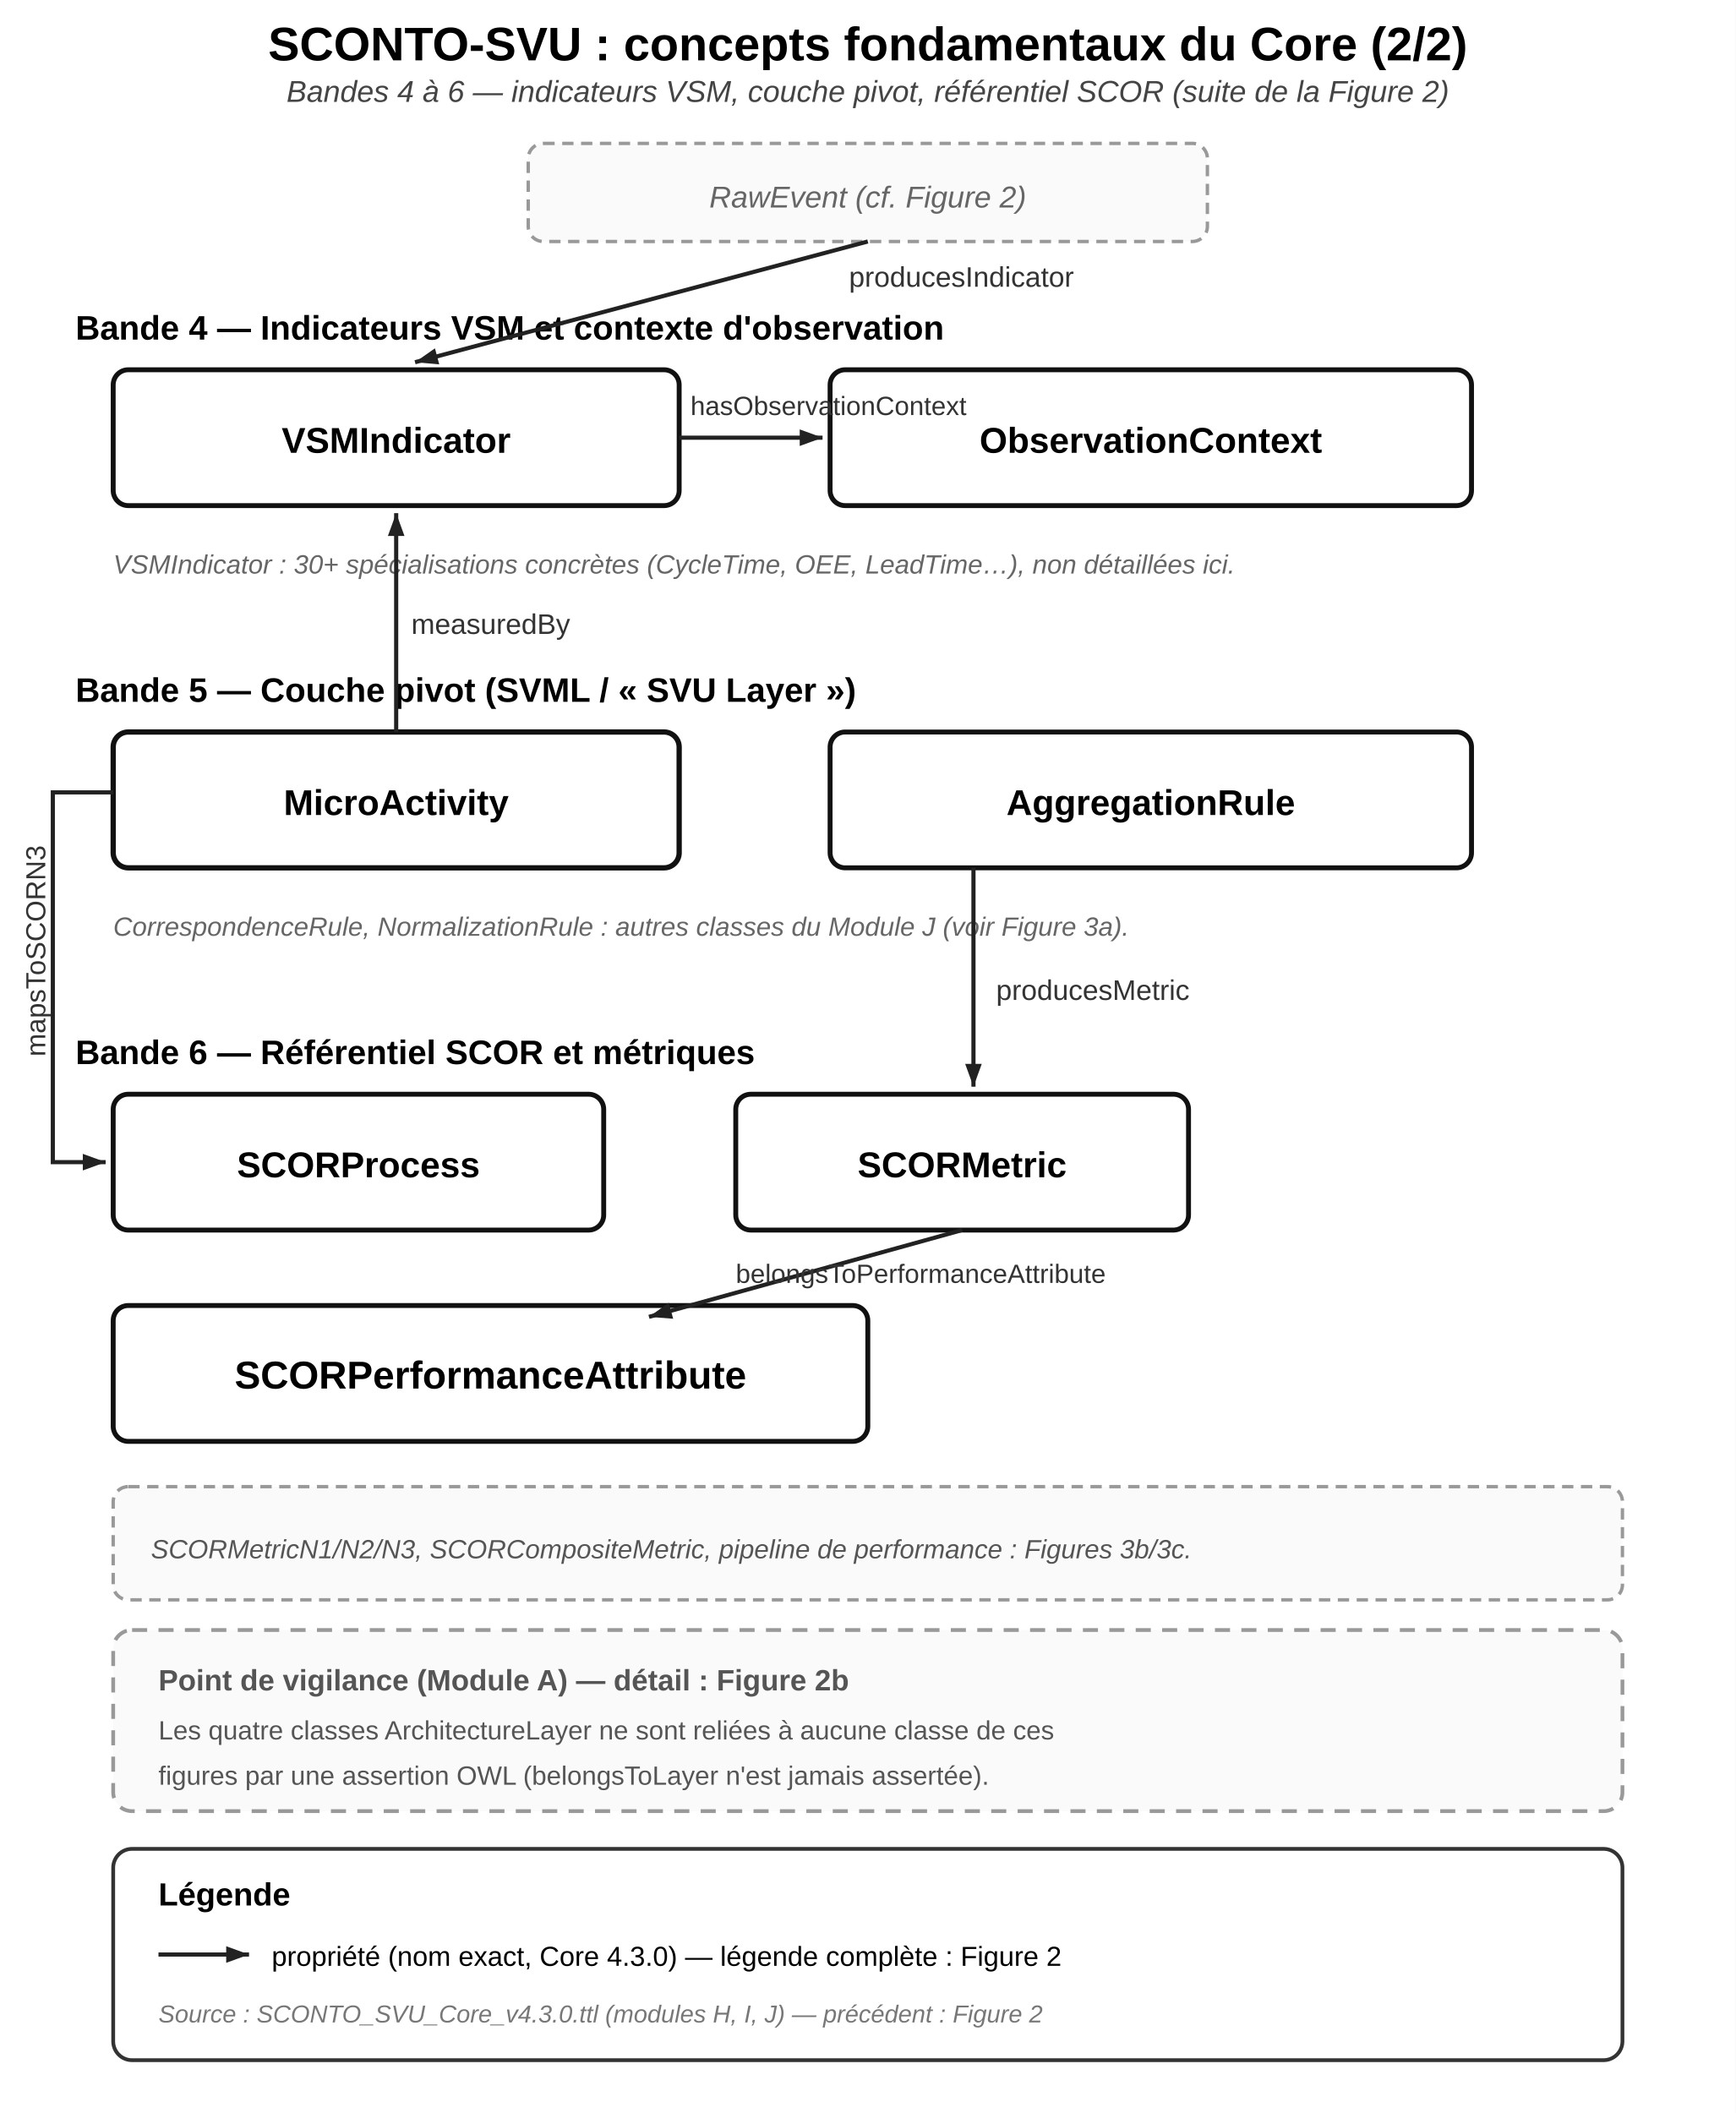
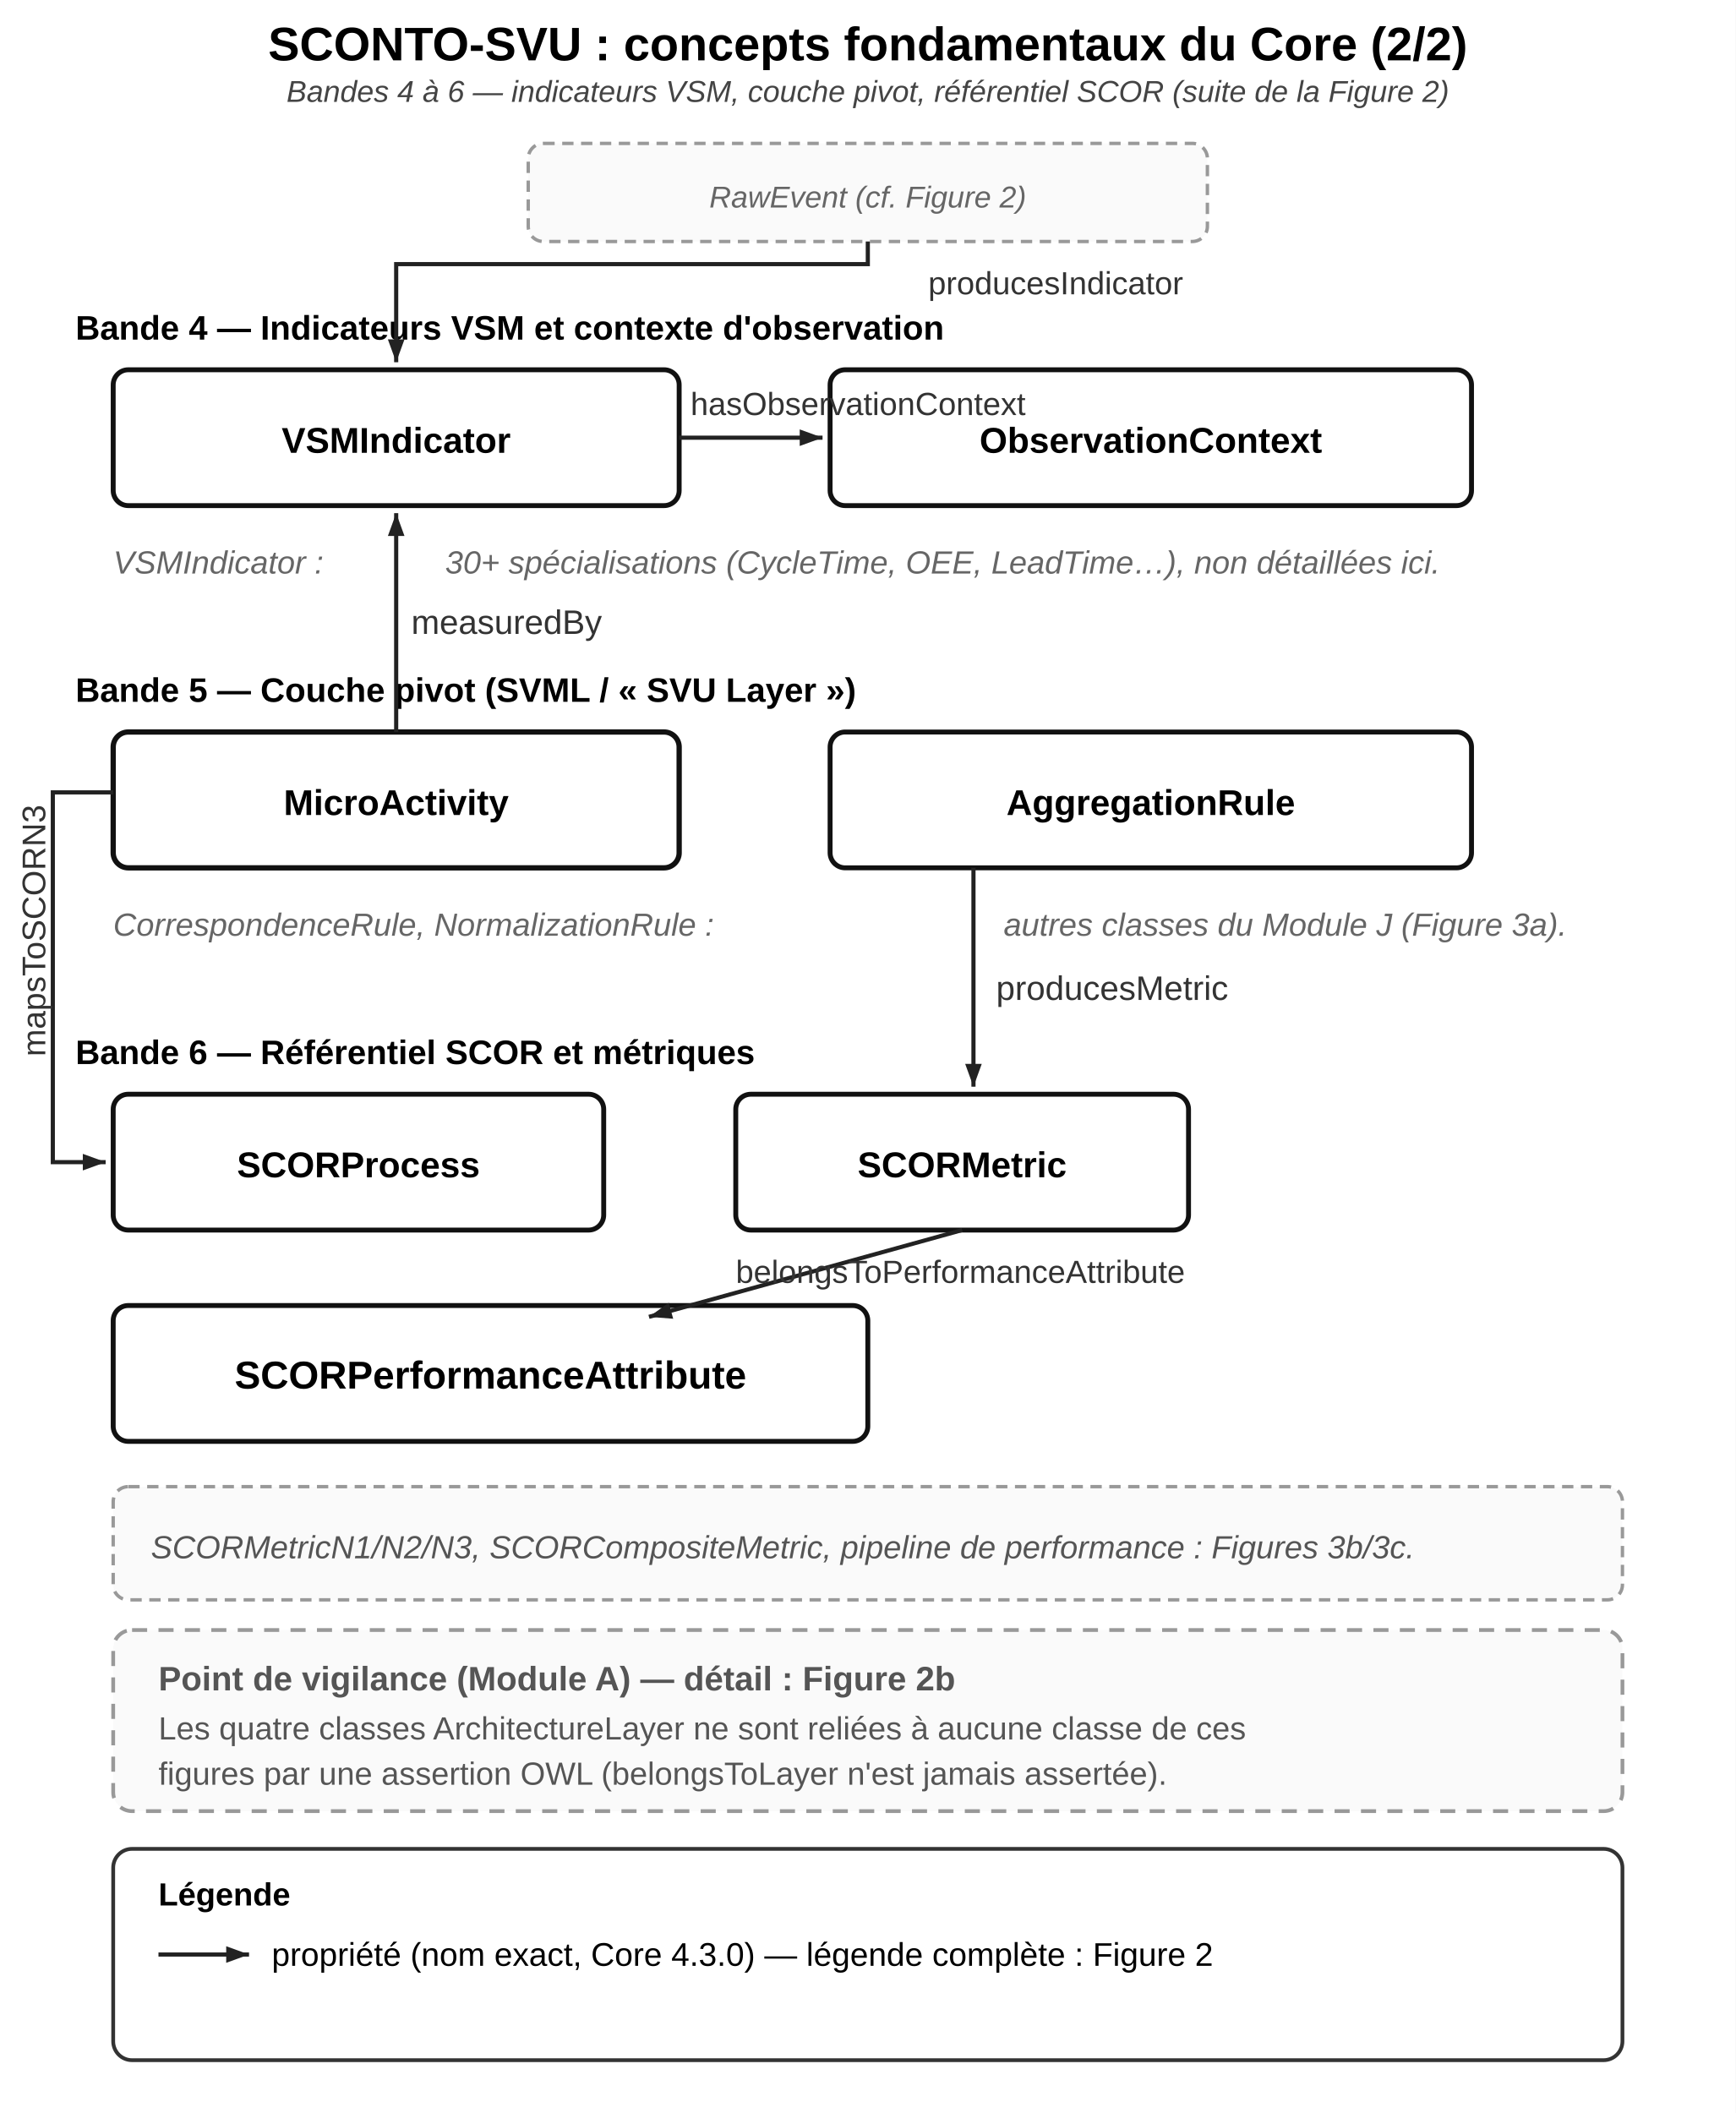
<svg xmlns="http://www.w3.org/2000/svg" viewBox="0 0 460 560" font-family="Arial, Helvetica, sans-serif">
  <defs>
    <marker id="arrow" markerWidth="7" markerHeight="7" refX="5.5" refY="2" orient="auto" markerUnits="strokeWidth">
      <path d="M0,0 L5.5,2 L0,4 Z" fill="#222222" />
    </marker>
  </defs>
  <rect x="0" y="0" width="460" height="560" fill="#ffffff" />
  <text x="230" y="16" text-anchor="middle" font-size="12.5" font-weight="bold">SCONTO-SVU : concepts fondamentaux du Core (2/2)</text>
  <text x="230" y="27" text-anchor="middle" font-size="8" font-style="italic" fill="#444444">Bandes 4 à 6 — indicateurs VSM, couche pivot, référentiel SCOR (suite de la Figure 2)</text>
  <rect x="140" y="38" width="180" height="26" rx="4" fill="#fafafa" stroke="#999999" stroke-width="0.9" stroke-dasharray="3,2" />
  <text x="230" y="55" text-anchor="middle" font-size="8" font-style="italic" fill="#666666">RawEvent (cf. Figure 2)</text>
  <text x="20" y="90" font-size="9" font-weight="bold">Bande 4 — Indicateurs VSM et contexte d'observation</text>
  <rect x="30" y="98" width="150" height="36" rx="4" fill="#ffffff" stroke="#111111" stroke-width="1.3" />
  <text x="105" y="120" text-anchor="middle" font-size="9.5" font-weight="bold">VSMIndicator</text>
  <rect x="220" y="98" width="170" height="36" rx="4" fill="#ffffff" stroke="#111111" stroke-width="1.3" />
  <text x="305" y="120" text-anchor="middle" font-size="9.5" font-weight="bold">ObservationContext</text>
-   <line x1="230" y1="64" x2="110" y2="96" stroke="#222222" stroke-width="1.1" marker-end="url(#arrow)" />
-   <text x="225" y="76" font-size="7.5" fill="#333333">producesIndicator</text>
+   <polyline points="230,64 230,70 105,70 105,96" fill="none" stroke="#222222" stroke-width="1.1" marker-end="url(#arrow)" />
+   <text x="246" y="78" font-size="8.5" fill="#333333">producesIndicator</text>
  <line x1="180" y1="116" x2="218" y2="116" stroke="#222222" stroke-width="1.1" marker-end="url(#arrow)" />
-   <text x="183" y="110" font-size="7" fill="#333333">hasObservationContext</text>
-   <text x="30" y="152" font-size="7" font-style="italic" fill="#666666">VSMIndicator : 30+ spécialisations concrètes (CycleTime, OEE, LeadTime…), non détaillées ici.</text>
+   <text x="183" y="110" font-size="8.5" fill="#333333">hasObservationContext</text>
+   <text x="30" y="152" font-size="8.5" font-style="italic" fill="#666666">VSMIndicator :</text>
+   <text x="118" y="152" font-size="8.5" font-style="italic" fill="#666666">30+ spécialisations (CycleTime, OEE, LeadTime…), non détaillées ici.</text>
  <text x="20" y="186" font-size="9" font-weight="bold">Bande 5 — Couche pivot (SVML / « SVU Layer »)</text>
  <rect x="30" y="194" width="150" height="36" rx="4" fill="#ffffff" stroke="#111111" stroke-width="1.4" />
  <text x="105" y="216" text-anchor="middle" font-size="9.5" font-weight="bold">MicroActivity</text>
  <rect x="220" y="194" width="170" height="36" rx="4" fill="#ffffff" stroke="#111111" stroke-width="1.3" />
  <text x="305" y="216" text-anchor="middle" font-size="9.5" font-weight="bold">AggregationRule</text>
  <line x1="105" y1="194" x2="105" y2="136" stroke="#222222" stroke-width="1.1" marker-end="url(#arrow)" />
-   <text x="109" y="168" font-size="7.5" fill="#333333">measuredBy</text>
-   <text x="30" y="248" font-size="7" font-style="italic" fill="#666666">CorrespondenceRule, NormalizationRule : autres classes du Module J (voir Figure 3a).</text>
+   <text x="109" y="168" font-size="9" fill="#333333">measuredBy</text>
+   <text x="30" y="248" font-size="8.5" font-style="italic" fill="#666666">CorrespondenceRule, NormalizationRule :</text>
+   <text x="266" y="248" font-size="8.5" font-style="italic" fill="#666666">autres classes du Module J (Figure 3a).</text>
  <text x="20" y="282" font-size="9" font-weight="bold">Bande 6 — Référentiel SCOR et métriques</text>
  <rect x="30" y="290" width="130" height="36" rx="4" fill="#ffffff" stroke="#111111" stroke-width="1.3" />
  <text x="95" y="312" text-anchor="middle" font-size="9.5" font-weight="bold">SCORProcess</text>
  <rect x="195" y="290" width="120" height="36" rx="4" fill="#ffffff" stroke="#111111" stroke-width="1.3" />
  <text x="255" y="312" text-anchor="middle" font-size="9.5" font-weight="bold">SCORMetric</text>
  <rect x="30" y="346" width="200" height="36" rx="4" fill="#ffffff" stroke="#111111" stroke-width="1.3" />
  <text x="130" y="368" text-anchor="middle" font-size="10.3" font-weight="bold">SCORPerformanceAttribute</text>
  <polyline points="30,210 14,210 14,308 28,308" fill="none" stroke="#222222" stroke-width="1.1" marker-end="url(#arrow)" />
-   <text x="2" y="270" font-size="7.3" fill="#333333" transform="rotate(-90 12,270)">mapsToSCORN3</text>
+   <text x="2" y="270" font-size="8.7" fill="#333333" transform="rotate(-90 12,270)">mapsToSCORN3</text>
  <line x1="258" y1="230" x2="258" y2="288" stroke="#222222" stroke-width="1.1" marker-end="url(#arrow)" />
-   <text x="264" y="265" font-size="7.5" fill="#333333">producesMetric</text>
+   <text x="264" y="265" font-size="9" fill="#333333">producesMetric</text>
  <line x1="255" y1="326" x2="172" y2="349" stroke="#222222" stroke-width="1.1" marker-end="url(#arrow)" />
-   <text x="195" y="340" font-size="7" fill="#333333">belongsToPerformanceAttribute</text>
+   <text x="195" y="340" font-size="8.5" fill="#333333">belongsToPerformanceAttribute</text>
  <rect x="30" y="394" width="400" height="30" rx="4" fill="#fafafa" stroke="#999999" stroke-width="0.9" stroke-dasharray="3,2" />
-   <text x="40" y="413" font-size="7" font-style="italic" fill="#555555">SCORMetricN1/N2/N3, SCORCompositeMetric, pipeline de performance : Figures 3b/3c.</text>
+   <text x="40" y="413" font-size="8.5" font-style="italic" fill="#555555">SCORMetricN1/N2/N3, SCORCompositeMetric, pipeline de performance : Figures 3b/3c.</text>
  <rect x="30" y="432" width="400" height="48" rx="5" fill="#fafafa" stroke="#999999" stroke-width="1" stroke-dasharray="4,3" />
-   <text x="42" y="448" font-size="7.8" font-weight="bold" fill="#555555">Point de vigilance (Module A) — détail : Figure 2b</text>
-   <text x="42" y="461" font-size="7" fill="#555555">Les quatre classes ArchitectureLayer ne sont reliées à aucune classe de ces</text>
-   <text x="42" y="473" font-size="7" fill="#555555">figures par une assertion OWL (belongsToLayer n'est jamais assertée).</text>
+   <text x="42" y="448" font-size="9" font-weight="bold" fill="#555555">Point de vigilance (Module A) — détail : Figure 2b</text>
+   <text x="42" y="461" font-size="8.5" fill="#555555">Les quatre classes ArchitectureLayer ne sont reliées à aucune classe de ces</text>
+   <text x="42" y="473" font-size="8.5" fill="#555555">figures par une assertion OWL (belongsToLayer n'est jamais assertée).</text>
  <rect x="30" y="490" width="400" height="56" rx="5" fill="#ffffff" stroke="#333333" stroke-width="1" />
  <text x="42" y="505" font-size="8.5" font-weight="bold">Légende</text>
  <line x1="42" y1="518" x2="66" y2="518" stroke="#222222" stroke-width="1.1" marker-end="url(#arrow)" />
-   <text x="72" y="521" font-size="7.3">propriété (nom exact, Core 4.3.0) — légende complète : Figure 2</text>
-   <text x="42" y="536" font-size="6.5" font-style="italic" fill="#777777">Source : SCONTO_SVU_Core_v4.3.0.ttl (modules H, I, J) — précédent : Figure 2</text>
+   <text x="72" y="521" font-size="8.7">propriété (nom exact, Core 4.3.0) — légende complète : Figure 2</text>
</svg>
